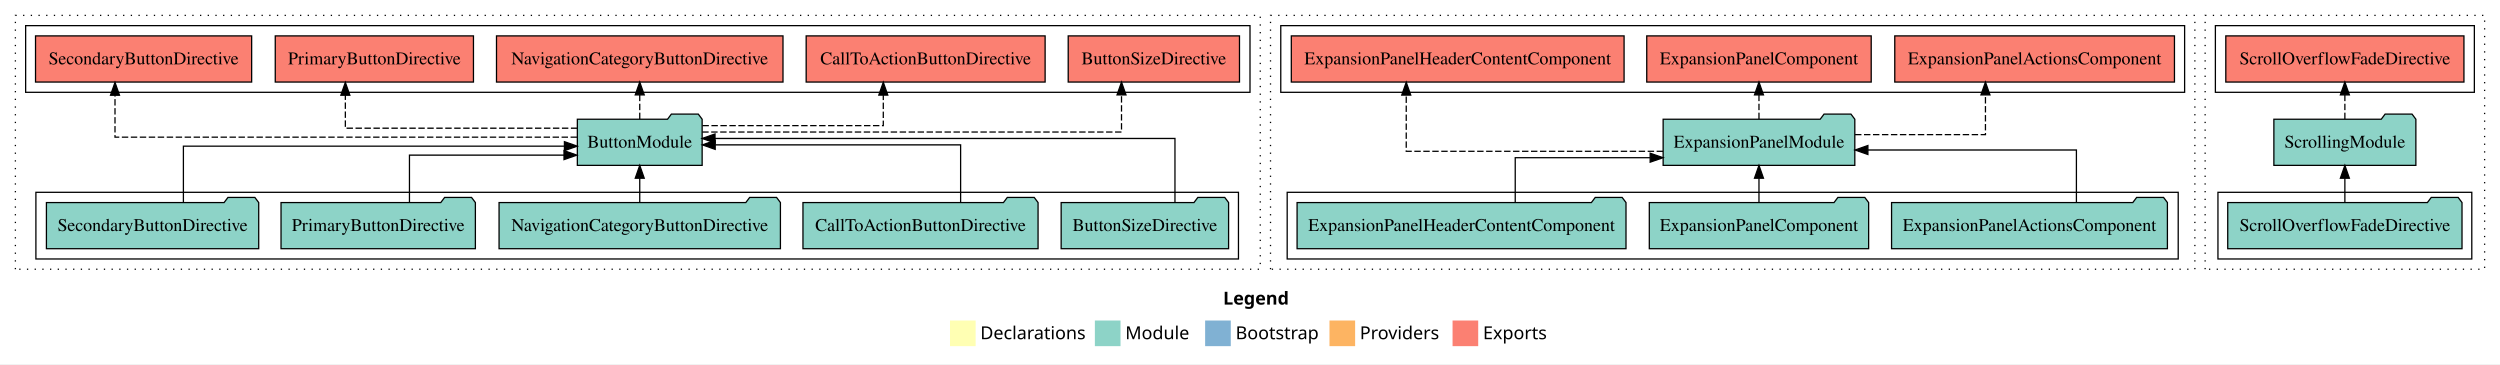
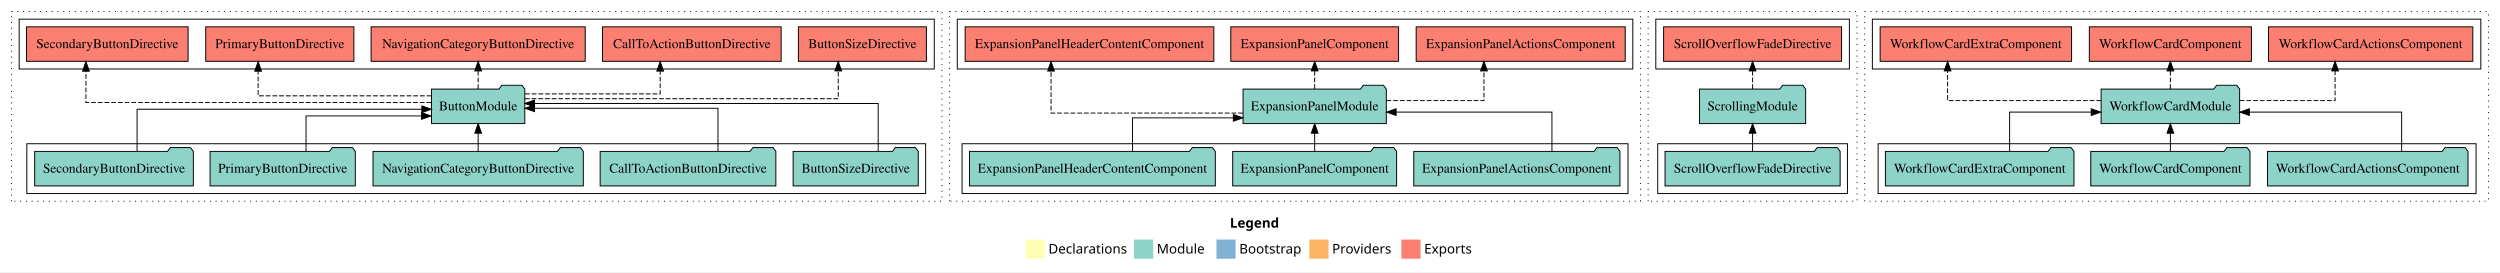
- <svg xmlns="http://www.w3.org/2000/svg" width="1950pt" height="284pt" viewBox="0.00 0.00 1950.00 284.00">
+ <svg xmlns="http://www.w3.org/2000/svg" width="2609pt" height="284pt" viewBox="0.00 0.00 2609.00 284.00">
  <g id="graph0" class="graph" transform="scale(1 1) rotate(0) translate(4 280)">
-     <polygon fill="white" stroke="transparent" points="-4,4 -4,-280 1946,-280 1946,4 -4,4" />
-     <text text-anchor="start" x="950.01" y="-42.4" font-family="Times-12" font-weight="bold" font-size="14.00">Legend</text>
-     <polygon fill="#ffffb3" stroke="transparent" points="737,-10 737,-30 757,-30 757,-10 737,-10" />
-     <text text-anchor="start" x="760.63" y="-15.4" font-family="Times-12" font-size="14.00">  Declarations</text>
-     <polygon fill="#8dd3c7" stroke="transparent" points="850,-10 850,-30 870,-30 870,-10 850,-10" />
-     <text text-anchor="start" x="873.73" y="-15.4" font-family="Times-12" font-size="14.00">  Module</text>
-     <polygon fill="#80b1d3" stroke="transparent" points="936,-10 936,-30 956,-30 956,-10 936,-10" />
-     <text text-anchor="start" x="959.78" y="-15.4" font-family="Times-12" font-size="14.00">  Bootstrap</text>
-     <polygon fill="#fdb462" stroke="transparent" points="1033,-10 1033,-30 1053,-30 1053,-10 1033,-10" />
-     <text text-anchor="start" x="1056.67" y="-15.4" font-family="Times-12" font-size="14.00">  Providers</text>
-     <polygon fill="#fb8072" stroke="transparent" points="1129,-10 1129,-30 1149,-30 1149,-10 1129,-10" />
-     <text text-anchor="start" x="1152.73" y="-15.4" font-family="Times-12" font-size="14.00">  Exports</text>
+     <polygon fill="white" stroke="transparent" points="-4,4 -4,-280 2605,-280 2605,4 -4,4" />
+     <text text-anchor="start" x="1279.51" y="-42.4" font-family="Times-12" font-weight="bold" font-size="14.00">Legend</text>
+     <polygon fill="#ffffb3" stroke="transparent" points="1066.5,-10 1066.5,-30 1086.5,-30 1086.5,-10 1066.5,-10" />
+     <text text-anchor="start" x="1090.13" y="-15.4" font-family="Times-12" font-size="14.00">  Declarations</text>
+     <polygon fill="#8dd3c7" stroke="transparent" points="1179.5,-10 1179.5,-30 1199.5,-30 1199.5,-10 1179.5,-10" />
+     <text text-anchor="start" x="1203.23" y="-15.4" font-family="Times-12" font-size="14.00">  Module</text>
+     <polygon fill="#80b1d3" stroke="transparent" points="1265.5,-10 1265.5,-30 1285.5,-30 1285.5,-10 1265.5,-10" />
+     <text text-anchor="start" x="1289.28" y="-15.4" font-family="Times-12" font-size="14.00">  Bootstrap</text>
+     <polygon fill="#fdb462" stroke="transparent" points="1362.5,-10 1362.5,-30 1382.5,-30 1382.5,-10 1362.5,-10" />
+     <text text-anchor="start" x="1386.17" y="-15.4" font-family="Times-12" font-size="14.00">  Providers</text>
+     <polygon fill="#fb8072" stroke="transparent" points="1458.5,-10 1458.5,-30 1478.5,-30 1478.5,-10 1458.5,-10" />
+     <text text-anchor="start" x="1482.23" y="-15.4" font-family="Times-12" font-size="14.00">  Exports</text>
    <g id="clust1" class="cluster">
      <polygon fill="none" stroke="black" stroke-dasharray="1,5" points="8,-70 8,-268 979,-268 979,-70 8,-70" />
    </g>
    <g id="clust3" class="cluster">
      <polygon fill="none" stroke="black" points="24,-78 24,-130 962,-130 962,-78 24,-78" />
    </g>
    <g id="clust4" class="cluster">
      <polygon fill="none" stroke="black" points="16,-208 16,-260 971,-260 971,-208 16,-208" />
    </g>
    <g id="clust7" class="cluster">
      <polygon fill="none" stroke="black" stroke-dasharray="1,5" points="987,-70 987,-268 1708,-268 1708,-70 987,-70" />
    </g>
    <g id="clust9" class="cluster">
      <polygon fill="none" stroke="black" points="1000,-78 1000,-130 1695,-130 1695,-78 1000,-78" />
    </g>
    <g id="clust10" class="cluster">
      <polygon fill="none" stroke="black" points="995,-208 995,-260 1700,-260 1700,-208 995,-208" />
    </g>
    <g id="clust13" class="cluster">
      <polygon fill="none" stroke="black" stroke-dasharray="1,5" points="1716,-70 1716,-268 1934,-268 1934,-70 1716,-70" />
    </g>
    <g id="clust15" class="cluster">
      <polygon fill="none" stroke="black" points="1726,-78 1726,-130 1924,-130 1924,-78 1726,-78" />
    </g>
    <g id="clust16" class="cluster">
      <polygon fill="none" stroke="black" points="1724,-208 1724,-260 1926,-260 1926,-208 1724,-208" />
+     </g>
+     <g id="clust19" class="cluster">
+       <polygon fill="none" stroke="black" stroke-dasharray="1,5" points="1942,-70 1942,-268 2593,-268 2593,-70 1942,-70" />
+     </g>
+     <g id="clust21" class="cluster">
+       <polygon fill="none" stroke="black" points="1956,-78 1956,-130 2580,-130 2580,-78 1956,-78" />
+     </g>
+     <g id="clust22" class="cluster">
+       <polygon fill="none" stroke="black" points="1950,-208 1950,-260 2585,-260 2585,-208 1950,-208" />
    </g>
    <g id="node1" class="node">
      <polygon fill="#8dd3c7" stroke="black" points="954.3,-122 951.3,-126 930.3,-126 927.3,-122 823.7,-122 823.7,-86 954.3,-86 954.3,-122" />
      <text text-anchor="middle" x="889" y="-99.8" font-family="Times,serif" font-size="14.00">ButtonSizeDirective</text>
    </g>
    <g id="node6" class="node">
      <polygon fill="#8dd3c7" stroke="black" points="543.67,-187 540.67,-191 519.67,-191 516.67,-187 446.33,-187 446.33,-151 543.67,-151 543.67,-187" />
      <text text-anchor="middle" x="495" y="-164.8" font-family="Times,serif" font-size="14.00">ButtonModule</text>
    </g>
    <g id="edge1" class="edge">
      <path fill="none" stroke="black" d="M912.47,-122.22C912.47,-142.37 912.47,-172 912.47,-172 912.47,-172 553.71,-172 553.71,-172" />
      <polygon fill="black" stroke="black" points="553.71,-168.5 543.71,-172 553.71,-175.5 553.71,-168.5" />
    </g>
    <g id="node2" class="node">
      <polygon fill="#8dd3c7" stroke="black" points="805.69,-122 802.69,-126 781.69,-126 778.69,-122 622.31,-122 622.31,-86 805.69,-86 805.69,-122" />
      <text text-anchor="middle" x="714" y="-99.8" font-family="Times,serif" font-size="14.00">CallToActionButtonDirective</text>
    </g>
    <g id="edge2" class="edge">
      <path fill="none" stroke="black" d="M745.28,-122.22C745.28,-140.83 745.28,-167 745.28,-167 745.28,-167 553.85,-167 553.85,-167" />
      <polygon fill="black" stroke="black" points="553.85,-163.5 543.85,-167 553.85,-170.5 553.85,-163.5" />
    </g>
    <g id="node3" class="node">
      <polygon fill="#8dd3c7" stroke="black" points="604.73,-122 601.73,-126 580.73,-126 577.73,-122 385.27,-122 385.27,-86 604.73,-86 604.73,-122" />
      <text text-anchor="middle" x="495" y="-99.8" font-family="Times,serif" font-size="14.00">NavigationCategoryButtonDirective</text>
    </g>
    <g id="edge3" class="edge">
      <path fill="none" stroke="black" d="M495,-122.11C495,-122.11 495,-140.99 495,-140.99" />
      <polygon fill="black" stroke="black" points="491.5,-140.99 495,-150.99 498.5,-140.99 491.5,-140.99" />
    </g>
    <g id="node4" class="node">
      <polygon fill="#8dd3c7" stroke="black" points="366.8,-122 363.8,-126 342.8,-126 339.8,-122 215.2,-122 215.2,-86 366.8,-86 366.8,-122" />
      <text text-anchor="middle" x="291" y="-99.8" font-family="Times,serif" font-size="14.00">PrimaryButtonDirective</text>
    </g>
    <g id="edge4" class="edge">
      <path fill="none" stroke="black" d="M315.38,-122.01C315.38,-138.05 315.38,-159 315.38,-159 315.38,-159 435.92,-159 435.92,-159" />
      <polygon fill="black" stroke="black" points="435.92,-162.5 445.92,-159 435.92,-155.5 435.92,-162.5" />
    </g>
    <g id="node5" class="node">
      <polygon fill="#8dd3c7" stroke="black" points="197.79,-122 194.79,-126 173.79,-126 170.79,-122 32.21,-122 32.21,-86 197.79,-86 197.79,-122" />
      <text text-anchor="middle" x="115" y="-99.8" font-family="Times,serif" font-size="14.00">SecondaryButtonDirective</text>
    </g>
    <g id="edge5" class="edge">
      <path fill="none" stroke="black" d="M139.05,-122.27C139.05,-140.56 139.05,-166 139.05,-166 139.05,-166 436.25,-166 436.25,-166" />
      <polygon fill="black" stroke="black" points="436.25,-169.5 446.25,-166 436.25,-162.5 436.25,-169.5" />
    </g>
    <g id="node7" class="node">
      <polygon fill="#fb8072" stroke="black" points="962.8,-252 829.2,-252 829.2,-216 962.8,-216 962.8,-252" />
      <text text-anchor="middle" x="896" y="-229.8" font-family="Times,serif" font-size="14.00">ButtonSizeDirective </text>
    </g>
    <g id="edge6" class="edge">
      <path fill="none" stroke="black" stroke-dasharray="5,2" d="M543.74,-177C645.42,-177 870.78,-177 870.78,-177 870.78,-177 870.78,-205.96 870.78,-205.96" />
      <polygon fill="black" stroke="black" points="867.28,-205.96 870.78,-215.96 874.28,-205.96 867.28,-205.96" />
    </g>
    <g id="node8" class="node">
      <polygon fill="#fb8072" stroke="black" points="811.19,-252 624.81,-252 624.81,-216 811.19,-216 811.19,-252" />
      <text text-anchor="middle" x="718" y="-229.8" font-family="Times,serif" font-size="14.00">CallToActionButtonDirective </text>
    </g>
    <g id="edge7" class="edge">
      <path fill="none" stroke="black" stroke-dasharray="5,2" d="M543.92,-182C600.21,-182 684.97,-182 684.97,-182 684.97,-182 684.97,-205.81 684.97,-205.81" />
      <polygon fill="black" stroke="black" points="681.47,-205.81 684.97,-215.81 688.47,-205.81 681.47,-205.81" />
    </g>
    <g id="node9" class="node">
      <polygon fill="#fb8072" stroke="black" points="606.73,-252 383.27,-252 383.27,-216 606.73,-216 606.73,-252" />
      <text text-anchor="middle" x="495" y="-229.8" font-family="Times,serif" font-size="14.00">NavigationCategoryButtonDirective </text>
    </g>
    <g id="edge8" class="edge">
      <path fill="none" stroke="black" stroke-dasharray="5,2" d="M495,-187.11C495,-187.11 495,-205.99 495,-205.99" />
      <polygon fill="black" stroke="black" points="491.5,-205.99 495,-215.99 498.5,-205.99 491.5,-205.99" />
    </g>
    <g id="node10" class="node">
      <polygon fill="#fb8072" stroke="black" points="365.3,-252 210.7,-252 210.7,-216 365.3,-216 365.3,-252" />
      <text text-anchor="middle" x="288" y="-229.8" font-family="Times,serif" font-size="14.00">PrimaryButtonDirective </text>
    </g>
    <g id="edge9" class="edge">
      <path fill="none" stroke="black" stroke-dasharray="5,2" d="M446.3,-180C378.89,-180 265.37,-180 265.37,-180 265.37,-180 265.37,-205.72 265.37,-205.72" />
      <polygon fill="black" stroke="black" points="261.87,-205.72 265.37,-215.72 268.87,-205.72 261.87,-205.72" />
    </g>
    <g id="node11" class="node">
      <polygon fill="#fb8072" stroke="black" points="192.29,-252 23.71,-252 23.71,-216 192.29,-216 192.29,-252" />
      <text text-anchor="middle" x="108" y="-229.8" font-family="Times,serif" font-size="14.00">SecondaryButtonDirective </text>
    </g>
    <g id="edge10" class="edge">
      <path fill="none" stroke="black" stroke-dasharray="5,2" d="M446.04,-173C337.39,-173 85.7,-173 85.7,-173 85.7,-173 85.7,-205.7 85.7,-205.7" />
      <polygon fill="black" stroke="black" points="82.2,-205.7 85.7,-215.7 89.2,-205.7 82.2,-205.7" />
    </g>
    <g id="node12" class="node">
      <polygon fill="#8dd3c7" stroke="black" points="1686.58,-122 1683.58,-126 1662.58,-126 1659.58,-122 1471.42,-122 1471.42,-86 1686.58,-86 1686.58,-122" />
      <text text-anchor="middle" x="1579" y="-99.8" font-family="Times,serif" font-size="14.00">ExpansionPanelActionsComponent</text>
    </g>
    <g id="node15" class="node">
      <polygon fill="#8dd3c7" stroke="black" points="1442.75,-187 1439.75,-191 1418.75,-191 1415.75,-187 1293.25,-187 1293.25,-151 1442.75,-151 1442.75,-187" />
      <text text-anchor="middle" x="1368" y="-164.8" font-family="Times,serif" font-size="14.00">ExpansionPanelModule</text>
    </g>
    <g id="edge11" class="edge">
      <path fill="none" stroke="black" d="M1615.6,-122.02C1615.6,-139.37 1615.6,-163 1615.6,-163 1615.6,-163 1452.96,-163 1452.96,-163" />
      <polygon fill="black" stroke="black" points="1452.96,-159.5 1442.96,-163 1452.96,-166.5 1452.96,-159.5" />
    </g>
    <g id="node13" class="node">
      <polygon fill="#8dd3c7" stroke="black" points="1453.54,-122 1450.54,-126 1429.54,-126 1426.54,-122 1282.46,-122 1282.46,-86 1453.54,-86 1453.54,-122" />
      <text text-anchor="middle" x="1368" y="-99.8" font-family="Times,serif" font-size="14.00">ExpansionPanelComponent</text>
    </g>
    <g id="edge12" class="edge">
      <path fill="none" stroke="black" d="M1368,-122.11C1368,-122.11 1368,-140.99 1368,-140.99" />
      <polygon fill="black" stroke="black" points="1364.5,-140.99 1368,-150.99 1371.5,-140.99 1364.5,-140.99" />
    </g>
    <g id="node14" class="node">
      <polygon fill="#8dd3c7" stroke="black" points="1264.28,-122 1261.28,-126 1240.28,-126 1237.28,-122 1007.72,-122 1007.72,-86 1264.28,-86 1264.28,-122" />
      <text text-anchor="middle" x="1136" y="-99.8" font-family="Times,serif" font-size="14.00">ExpansionPanelHeaderContentComponent</text>
    </g>
    <g id="edge13" class="edge">
      <path fill="none" stroke="black" d="M1177.88,-122.24C1177.88,-137.57 1177.88,-157 1177.88,-157 1177.88,-157 1283.13,-157 1283.13,-157" />
      <polygon fill="black" stroke="black" points="1283.13,-160.5 1293.13,-157 1283.13,-153.5 1283.13,-160.5" />
    </g>
    <g id="node16" class="node">
      <polygon fill="#fb8072" stroke="black" points="1692.08,-252 1473.92,-252 1473.92,-216 1692.08,-216 1692.08,-252" />
      <text text-anchor="middle" x="1583" y="-229.8" font-family="Times,serif" font-size="14.00">ExpansionPanelActionsComponent </text>
    </g>
    <g id="edge14" class="edge">
      <path fill="none" stroke="black" stroke-dasharray="5,2" d="M1442.92,-175C1491.06,-175 1544.65,-175 1544.65,-175 1544.65,-175 1544.65,-205.98 1544.65,-205.98" />
      <polygon fill="black" stroke="black" points="1541.15,-205.98 1544.65,-215.98 1548.15,-205.98 1541.15,-205.98" />
    </g>
    <g id="node17" class="node">
      <polygon fill="#fb8072" stroke="black" points="1455.54,-252 1280.46,-252 1280.46,-216 1455.54,-216 1455.54,-252" />
      <text text-anchor="middle" x="1368" y="-229.8" font-family="Times,serif" font-size="14.00">ExpansionPanelComponent </text>
    </g>
    <g id="edge15" class="edge">
      <path fill="none" stroke="black" stroke-dasharray="5,2" d="M1368,-187.11C1368,-187.11 1368,-205.99 1368,-205.99" />
      <polygon fill="black" stroke="black" points="1364.5,-205.99 1368,-215.99 1371.5,-205.99 1364.5,-205.99" />
    </g>
    <g id="node18" class="node">
      <polygon fill="#fb8072" stroke="black" points="1262.78,-252 1003.22,-252 1003.22,-216 1262.78,-216 1262.78,-252" />
      <text text-anchor="middle" x="1133" y="-229.8" font-family="Times,serif" font-size="14.00">ExpansionPanelHeaderContentComponent </text>
    </g>
    <g id="edge16" class="edge">
      <path fill="none" stroke="black" stroke-dasharray="5,2" d="M1293.18,-162C1211.71,-162 1092.87,-162 1092.87,-162 1092.87,-162 1092.87,-205.83 1092.87,-205.83" />
      <polygon fill="black" stroke="black" points="1089.37,-205.83 1092.87,-215.83 1096.37,-205.83 1089.37,-205.83" />
    </g>
    <g id="node19" class="node">
      <polygon fill="#8dd3c7" stroke="black" points="1916.37,-122 1913.37,-126 1892.37,-126 1889.37,-122 1733.63,-122 1733.63,-86 1916.37,-86 1916.37,-122" />
      <text text-anchor="middle" x="1825" y="-99.8" font-family="Times,serif" font-size="14.00">ScrollOverflowFadeDirective</text>
    </g>
    <g id="node20" class="node">
      <polygon fill="#8dd3c7" stroke="black" points="1880.38,-187 1877.38,-191 1856.38,-191 1853.38,-187 1769.62,-187 1769.62,-151 1880.38,-151 1880.38,-187" />
      <text text-anchor="middle" x="1825" y="-164.8" font-family="Times,serif" font-size="14.00">ScrollingModule</text>
    </g>
    <g id="edge17" class="edge">
      <path fill="none" stroke="black" d="M1825,-122.11C1825,-122.11 1825,-140.99 1825,-140.99" />
      <polygon fill="black" stroke="black" points="1821.5,-140.99 1825,-150.99 1828.5,-140.99 1821.5,-140.99" />
    </g>
    <g id="node21" class="node">
      <polygon fill="#fb8072" stroke="black" points="1917.87,-252 1732.13,-252 1732.13,-216 1917.87,-216 1917.87,-252" />
      <text text-anchor="middle" x="1825" y="-229.8" font-family="Times,serif" font-size="14.00">ScrollOverflowFadeDirective </text>
    </g>
    <g id="edge18" class="edge">
      <path fill="none" stroke="black" stroke-dasharray="5,2" d="M1825,-187.11C1825,-187.11 1825,-205.99 1825,-205.99" />
      <polygon fill="black" stroke="black" points="1821.5,-205.99 1825,-215.99 1828.5,-205.99 1821.5,-205.99" />
    </g>
+     <g id="node22" class="node">
+       <polygon fill="#8dd3c7" stroke="black" points="2571.62,-122 2568.62,-126 2547.62,-126 2544.62,-122 2362.38,-122 2362.38,-86 2571.62,-86 2571.62,-122" />
+       <text text-anchor="middle" x="2467" y="-99.8" font-family="Times,serif" font-size="14.00">WorkflowCardActionsComponent</text>
+     </g>
+     <g id="node25" class="node">
+       <polygon fill="#8dd3c7" stroke="black" points="2333.29,-187 2330.29,-191 2309.29,-191 2306.29,-187 2188.71,-187 2188.71,-151 2333.29,-151 2333.29,-187" />
+       <text text-anchor="middle" x="2261" y="-164.8" font-family="Times,serif" font-size="14.00">WorkflowCardModule</text>
+     </g>
+     <g id="edge19" class="edge">
+       <path fill="none" stroke="black" d="M2502.35,-122.02C2502.35,-139.37 2502.35,-163 2502.35,-163 2502.35,-163 2343.41,-163 2343.41,-163" />
+       <polygon fill="black" stroke="black" points="2343.41,-159.5 2333.41,-163 2343.41,-166.5 2343.41,-159.5" />
+     </g>
+     <g id="node23" class="node">
+       <polygon fill="#8dd3c7" stroke="black" points="2344.08,-122 2341.08,-126 2320.08,-126 2317.08,-122 2177.92,-122 2177.92,-86 2344.08,-86 2344.08,-122" />
+       <text text-anchor="middle" x="2261" y="-99.8" font-family="Times,serif" font-size="14.00">WorkflowCardComponent</text>
+     </g>
+     <g id="edge20" class="edge">
+       <path fill="none" stroke="black" d="M2261,-122.11C2261,-122.11 2261,-140.99 2261,-140.99" />
+       <polygon fill="black" stroke="black" points="2257.5,-140.99 2261,-150.99 2264.5,-140.99 2257.5,-140.99" />
+     </g>
+     <g id="node24" class="node">
+       <polygon fill="#8dd3c7" stroke="black" points="2160.4,-122 2157.4,-126 2136.4,-126 2133.4,-122 1963.6,-122 1963.6,-86 2160.4,-86 2160.4,-122" />
+       <text text-anchor="middle" x="2062" y="-99.8" font-family="Times,serif" font-size="14.00">WorkflowCardExtraComponent</text>
+     </g>
+     <g id="edge21" class="edge">
+       <path fill="none" stroke="black" d="M2093.23,-122.02C2093.23,-139.37 2093.23,-163 2093.23,-163 2093.23,-163 2178.39,-163 2178.39,-163" />
+       <polygon fill="black" stroke="black" points="2178.39,-166.5 2188.39,-163 2178.39,-159.5 2178.39,-166.5" />
+     </g>
+     <g id="node26" class="node">
+       <polygon fill="#fb8072" stroke="black" points="2576.62,-252 2363.38,-252 2363.38,-216 2576.62,-216 2576.62,-252" />
+       <text text-anchor="middle" x="2470" y="-229.8" font-family="Times,serif" font-size="14.00">WorkflowCardActionsComponent </text>
+     </g>
+     <g id="edge22" class="edge">
+       <path fill="none" stroke="black" stroke-dasharray="5,2" d="M2333.4,-175C2380.38,-175 2432.9,-175 2432.9,-175 2432.9,-175 2432.9,-205.98 2432.9,-205.98" />
+       <polygon fill="black" stroke="black" points="2429.4,-205.98 2432.9,-215.98 2436.4,-205.98 2429.4,-205.98" />
+     </g>
+     <g id="node27" class="node">
+       <polygon fill="#fb8072" stroke="black" points="2345.58,-252 2176.42,-252 2176.42,-216 2345.58,-216 2345.58,-252" />
+       <text text-anchor="middle" x="2261" y="-229.8" font-family="Times,serif" font-size="14.00">WorkflowCardComponent </text>
+     </g>
+     <g id="edge23" class="edge">
+       <path fill="none" stroke="black" stroke-dasharray="5,2" d="M2261,-187.11C2261,-187.11 2261,-205.99 2261,-205.99" />
+       <polygon fill="black" stroke="black" points="2257.5,-205.99 2261,-215.99 2264.5,-205.99 2257.5,-205.99" />
+     </g>
+     <g id="node28" class="node">
+       <polygon fill="#fb8072" stroke="black" points="2157.9,-252 1958.1,-252 1958.1,-216 2157.9,-216 2157.9,-252" />
+       <text text-anchor="middle" x="2058" y="-229.8" font-family="Times,serif" font-size="14.00">WorkflowCardExtraComponent </text>
+     </g>
+     <g id="edge24" class="edge">
+       <path fill="none" stroke="black" stroke-dasharray="5,2" d="M2188.72,-175C2120.47,-175 2028.52,-175 2028.52,-175 2028.52,-175 2028.52,-205.98 2028.52,-205.98" />
+       <polygon fill="black" stroke="black" points="2025.02,-205.98 2028.52,-215.98 2032.02,-205.98 2025.02,-205.98" />
+     </g>
  </g>
</svg>
